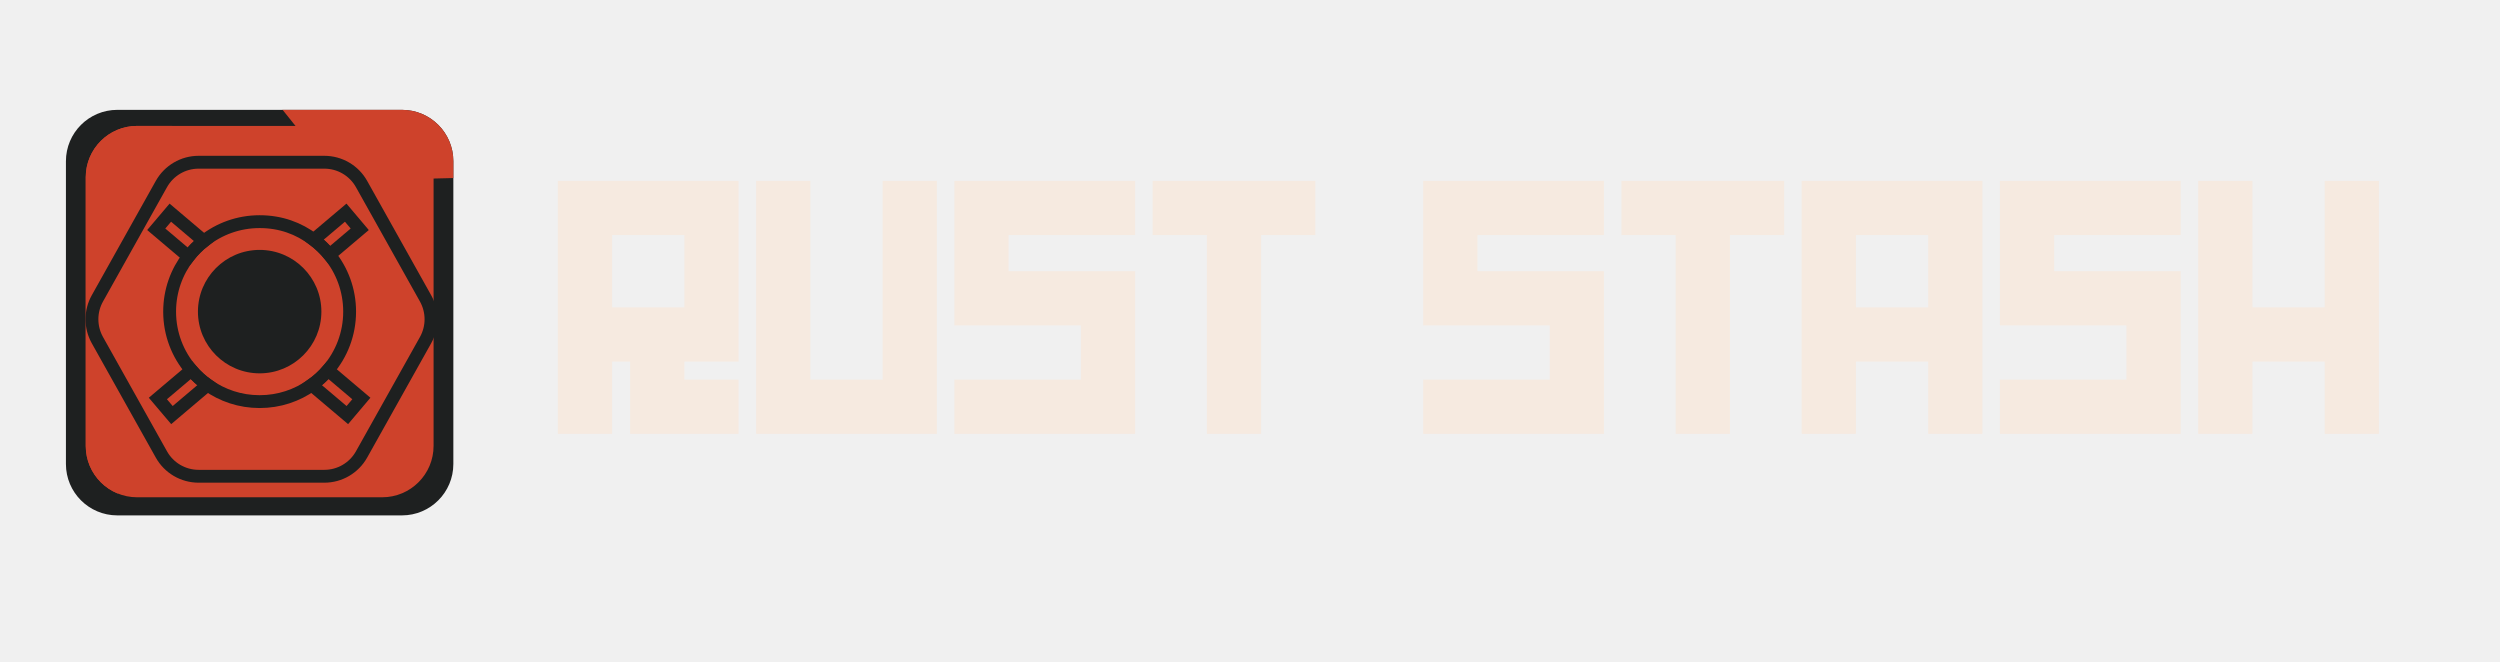
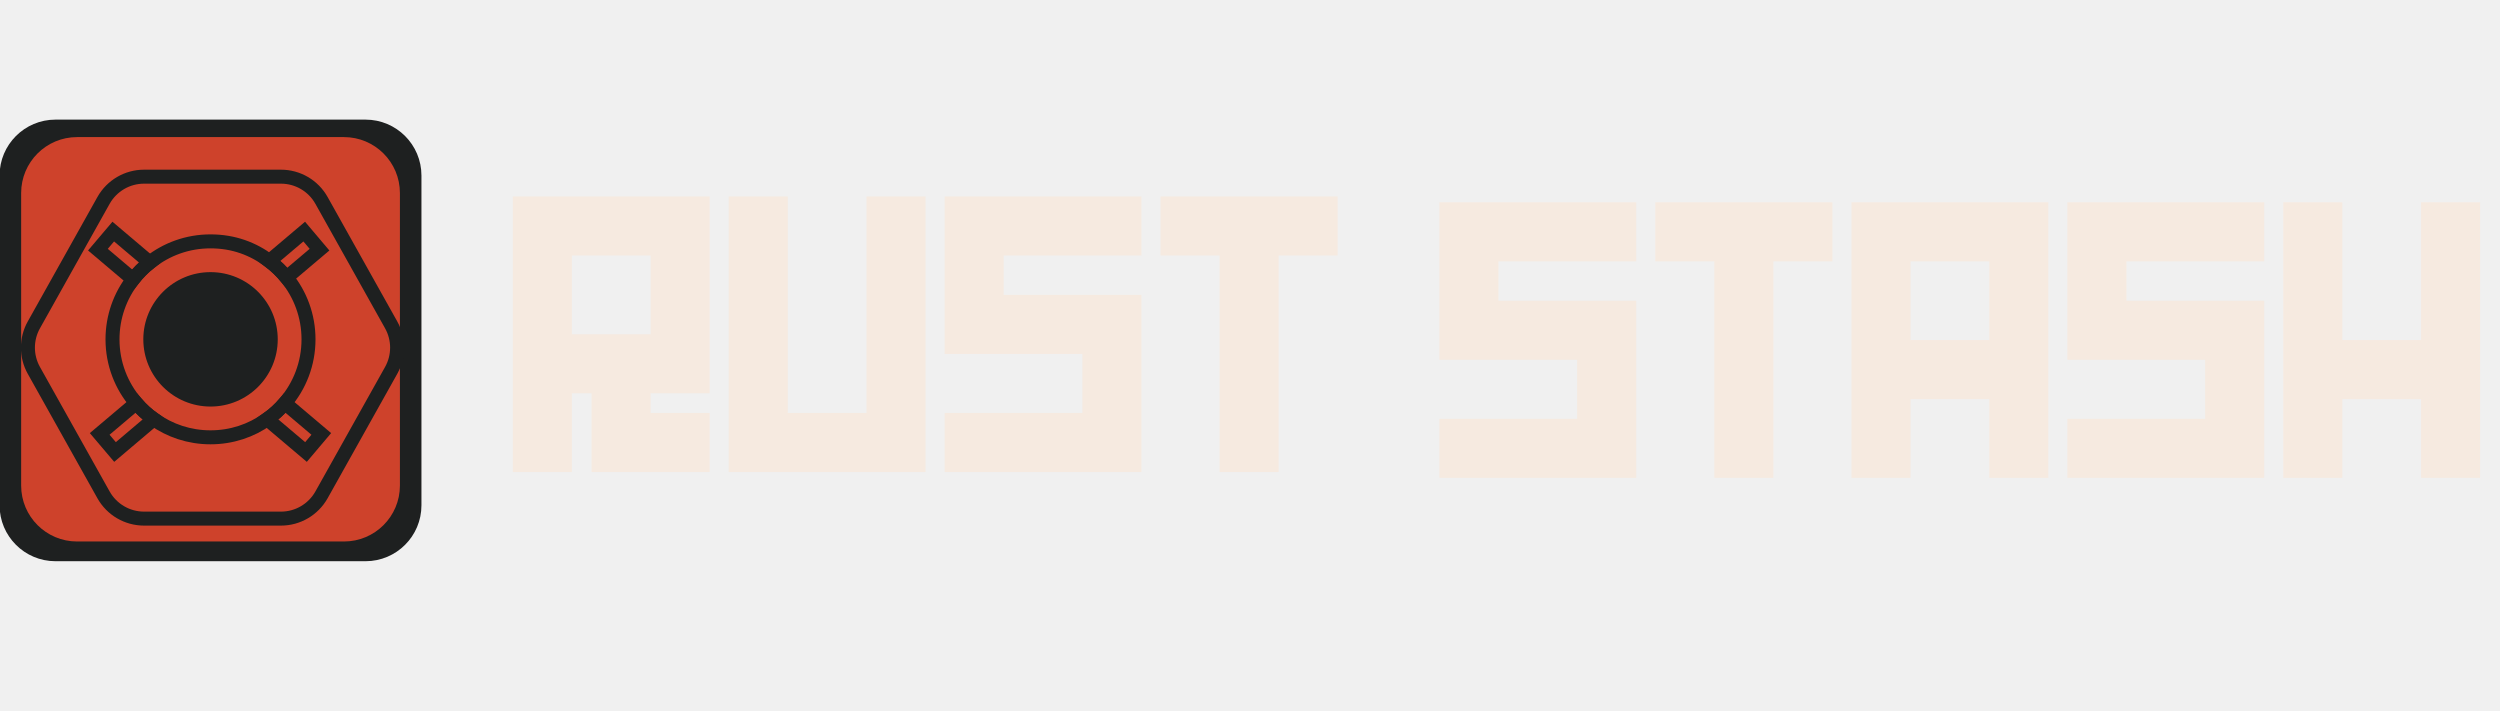
- <svg xmlns="http://www.w3.org/2000/svg" width="121" height="32" viewBox="0 0 121 32" fill="none">
-   <g clip-path="url(#clip0_189_2)">
-     <path d="M19.456 5.317H5.677C4.304 5.317 3.191 6.43 3.191 7.803V22.459C3.191 23.831 4.304 24.945 5.677 24.945H19.456C20.829 24.945 21.942 23.831 21.942 22.459V7.803C21.942 6.43 20.829 5.317 19.456 5.317Z" fill="#1E2020" />
-     <mask id="mask0_189_2" style="mask-type:luminance" maskUnits="userSpaceOnUse" x="3" y="5" width="19" height="20">
-       <path d="M19.456 5.317H5.677C4.304 5.317 3.191 6.43 3.191 7.803V22.459C3.191 23.831 4.304 24.945 5.677 24.945H19.456C20.829 24.945 21.942 23.831 21.942 22.459V7.803C21.942 6.43 20.829 5.317 19.456 5.317Z" fill="white" />
-     </mask>
-     <g mask="url(#mask0_189_2)">
-       <g style="mix-blend-mode:multiply">
-         <path d="M12.654 4.04L15.184 7.194H19.112L20.021 8.665L22.895 8.594V2.849H15.184L12.654 4.04Z" fill="#CE422B" />
-       </g>
-     </g>
-     <path d="M18.499 6.094H6.636C5.263 6.094 4.15 7.207 4.15 8.58V21.582C4.15 22.955 5.263 24.068 6.636 24.068H18.499C19.872 24.068 20.985 22.955 20.985 21.582V8.58C20.985 7.207 19.872 6.094 18.499 6.094Z" fill="#CE422B" />
-     <mask id="mask1_189_2" style="mask-type:luminance" maskUnits="userSpaceOnUse" x="4" y="6" width="17" height="19">
-       <path d="M18.499 6.094H6.636C5.263 6.094 4.15 7.207 4.15 8.58V21.582C4.15 22.955 5.263 24.068 6.636 24.068H18.499C19.872 24.068 20.985 22.955 20.985 21.582V8.58C20.985 7.207 19.872 6.094 18.499 6.094Z" fill="white" />
-     </mask>
-     <g mask="url(#mask1_189_2)">
-       <g style="mix-blend-mode:multiply">
-         <path d="M8.843 6.649C8.843 6.649 6.079 5.862 5.376 7.192L4.448 12.937L6.356 29.683L-0.087 21.978L-0.157 9.294L2.435 3.129H5.729L8.843 6.649Z" fill="#CE422B" />
-       </g>
-     </g>
-     <path d="M16.922 15.083C16.922 16.166 16.526 17.157 15.872 17.917C15.64 18.189 15.377 18.429 15.087 18.632C14.376 19.142 13.506 19.438 12.565 19.438C11.625 19.438 10.755 19.14 10.044 18.632C9.754 18.427 9.491 18.186 9.261 17.917C8.606 17.157 8.21 16.166 8.21 15.083C8.21 14.078 8.55 13.152 9.122 12.417C9.34 12.137 9.588 11.884 9.866 11.667C10.607 11.078 11.544 10.728 12.565 10.728C13.587 10.728 14.455 11.053 15.184 11.602C15.466 11.816 15.723 12.062 15.946 12.336C16.555 13.084 16.922 14.041 16.922 15.083Z" stroke="#1E2020" stroke-width="0.622" stroke-miterlimit="10" />
-     <path d="M9.866 11.667C9.588 11.884 9.34 12.137 9.122 12.417L7.562 11.097L8.244 10.293L9.866 11.667Z" stroke="#1E2020" stroke-width="0.622" stroke-miterlimit="10" />
-     <path d="M17.411 11.097L15.947 12.336C15.723 12.062 15.466 11.816 15.184 11.602L16.732 10.293L17.411 11.097Z" stroke="#1E2020" stroke-width="0.622" stroke-miterlimit="10" />
-     <path d="M17.49 19.287L16.811 20.09L15.087 18.632C15.377 18.429 15.64 18.189 15.872 17.917L17.49 19.287Z" stroke="#1E2020" stroke-width="0.622" stroke-miterlimit="10" />
-     <path d="M10.044 18.632L8.322 20.09L7.641 19.287L9.261 17.917C9.491 18.186 9.754 18.427 10.044 18.632Z" stroke="#1E2020" stroke-width="0.622" stroke-miterlimit="10" />
-     <path d="M15.698 7.852H9.613C8.865 7.852 8.177 8.256 7.811 8.909L4.713 14.443C4.363 15.068 4.363 15.833 4.713 16.461L7.811 21.994C8.175 22.647 8.865 23.051 9.613 23.051H15.698C16.446 23.051 17.134 22.647 17.5 21.994L20.598 16.461C20.948 15.835 20.948 15.07 20.598 14.443L17.5 8.909C17.136 8.256 16.446 7.852 15.698 7.852Z" stroke="#1E2020" stroke-width="0.622" stroke-miterlimit="10" />
-     <path d="M12.568 18.07C14.217 18.07 15.555 16.733 15.555 15.083C15.555 13.433 14.217 12.095 12.568 12.095C10.918 12.095 9.58 13.433 9.58 15.083C9.58 16.733 10.918 18.07 12.568 18.07Z" fill="#1E2020" />
+ <svg xmlns="http://www.w3.org/2000/svg" width="429" height="122" viewBox="0 0 429 122" fill="none">
+   <g clip-path="url(#clip0_346_3)">
+     <path d="M62.722 20.526H9.524C4.223 20.526 -0.074 24.824 -0.074 30.125V86.706C-0.074 92.007 4.223 96.305 9.524 96.305H62.722C68.023 96.305 72.321 92.007 72.321 86.706V30.125C72.321 24.824 68.023 20.526 62.722 20.526Z" fill="#1E2020" />
+     <path d="M59.027 23.526H13.227C7.926 23.526 3.629 27.823 3.629 33.124V83.323C3.629 88.624 7.926 92.921 13.227 92.921H59.027C64.328 92.921 68.625 88.624 68.625 83.323V33.124C68.625 27.823 64.328 23.526 59.027 23.526Z" fill="#CE422B" />
+     <path d="M52.94 58.231C52.94 62.415 51.412 66.238 48.885 69.174C47.989 70.221 46.973 71.149 45.853 71.933C43.11 73.901 39.751 75.044 36.119 75.044C32.488 75.044 29.128 73.893 26.385 71.933C25.265 71.141 24.249 70.213 23.361 69.174C20.834 66.238 19.306 62.415 19.306 58.231C19.306 54.352 20.618 50.777 22.826 47.937C23.665 46.858 24.625 45.882 25.697 45.042C28.561 42.77 32.176 41.419 36.119 41.419C40.062 41.419 43.414 42.674 46.229 44.794C47.317 45.618 48.309 46.57 49.173 47.625C51.524 50.513 52.94 54.208 52.94 58.231Z" stroke="#1E2020" stroke-width="2.4" stroke-miterlimit="10" />
+     <path d="M25.697 45.042C24.625 45.882 23.666 46.858 22.826 47.937L16.803 42.842L19.434 39.739L25.697 45.042Z" stroke="#1E2020" stroke-width="2.4" stroke-miterlimit="10" />
+     <path d="M54.828 42.842L49.173 47.625C48.309 46.57 47.317 45.618 46.23 44.794L52.204 39.739L54.828 42.842Z" stroke="#1E2020" stroke-width="2.4" stroke-miterlimit="10" />
+     <path d="M55.132 74.461L52.508 77.564L45.853 71.933C46.973 71.149 47.989 70.221 48.885 69.174L55.132 74.461Z" stroke="#1E2020" stroke-width="2.4" stroke-miterlimit="10" />
+     <path d="M26.385 71.933L19.738 77.564L17.107 74.461L23.362 69.174C24.25 70.213 25.265 71.141 26.385 71.933Z" stroke="#1E2020" stroke-width="2.4" stroke-miterlimit="10" />
+     <path d="M48.213 30.317H24.721C21.834 30.317 19.178 31.876 17.763 34.396L5.805 55.76C4.453 58.175 4.453 61.127 5.805 63.55L17.763 84.915C19.17 87.434 21.834 88.994 24.721 88.994H48.213C51.101 88.994 53.756 87.434 55.172 84.915L67.13 63.55C68.482 61.135 68.482 58.184 67.13 55.76L55.172 34.396C53.764 31.876 51.101 30.317 48.213 30.317Z" stroke="#1E2020" stroke-width="2.4" stroke-miterlimit="10" />
+     <path d="M36.127 69.765C42.497 69.765 47.661 64.602 47.661 58.231C47.661 51.861 42.497 46.697 36.127 46.697C29.757 46.697 24.593 51.861 24.593 58.231C24.593 64.602 29.757 69.765 36.127 69.765Z" fill="#1E2020" />
  </g>
-   <path d="M33.124 14.876V11.377H29.625V14.876H33.124ZM27 21V8.752H35.748V17.501H33.124V18.375H35.748V21H30.499V17.501H29.625V21H27ZM36.596 21V8.752H39.221V18.375H42.72V8.752H45.344V21H36.596ZM46.192 21V18.375H52.316V15.751H46.192V8.752H54.94V11.377H48.816V13.126H54.94V21H46.192ZM58.413 21V11.377H55.788V8.752H63.662V11.377H61.037V21H58.413ZM68.883 21V18.375H75.007V15.751H68.883V8.752H77.632V11.377H71.508V13.126H77.632V21H68.883ZM81.104 21V11.377H78.479V8.752H86.353V11.377H83.728V21H81.104ZM93.324 14.876V11.377H89.825V14.876H93.324ZM87.2 21V8.752H95.949V21H93.324V17.501H89.825V21H87.2ZM96.796 21V18.375H102.92V15.751H96.796V8.752H105.545V11.377H99.421V13.126H105.545V21H96.796ZM106.392 21V8.752H109.017V14.876H112.516V8.752H115.141V21H112.516V17.501H109.017V21H106.392Z" fill="#F6EAE0" />
+   <path d="M111.643 57.357V43.847H98.133V57.357H111.643ZM88 81V33.714H121.776V67.49H111.643V70.867H121.776V81H101.51V67.49H98.133V81H88ZM125.048 81V33.714H135.18V70.867H148.691V33.714H158.823V81H125.048ZM162.095 81V70.867H185.738V60.735H162.095V33.714H195.871V43.847H172.228V50.602H195.871V81H162.095ZM209.276 81V43.847H199.143V33.714H229.541V43.847H219.408V81H209.276Z" fill="#F6EAE0" />
+   <path d="M247 82V71.867H270.643V61.735H247V34.714H280.776V44.847H257.133V51.602H280.776V82H247ZM294.18 82V44.847H284.048V34.714H314.446V44.847H304.313V82H294.18ZM341.361 58.357V44.847H327.85V58.357H341.361ZM317.718 82V34.714H351.493V82H341.361V68.49H327.85V82H317.718ZM354.765 82V71.867H378.408V61.735H354.765V34.714H388.541V44.847H364.898V51.602H388.541V82H354.765ZM391.813 82V34.714H401.946V58.357H415.456V34.714H425.589V82H415.456V68.49H401.946V82H391.813Z" fill="#F6EAE0" />
  <defs>
-     <clipPath id="clip0_189_2">
-       <rect width="121" height="32" fill="white" />
+     <clipPath id="clip0_346_3">
+       <rect width="272" height="122" fill="white" />
    </clipPath>
  </defs>
</svg>
